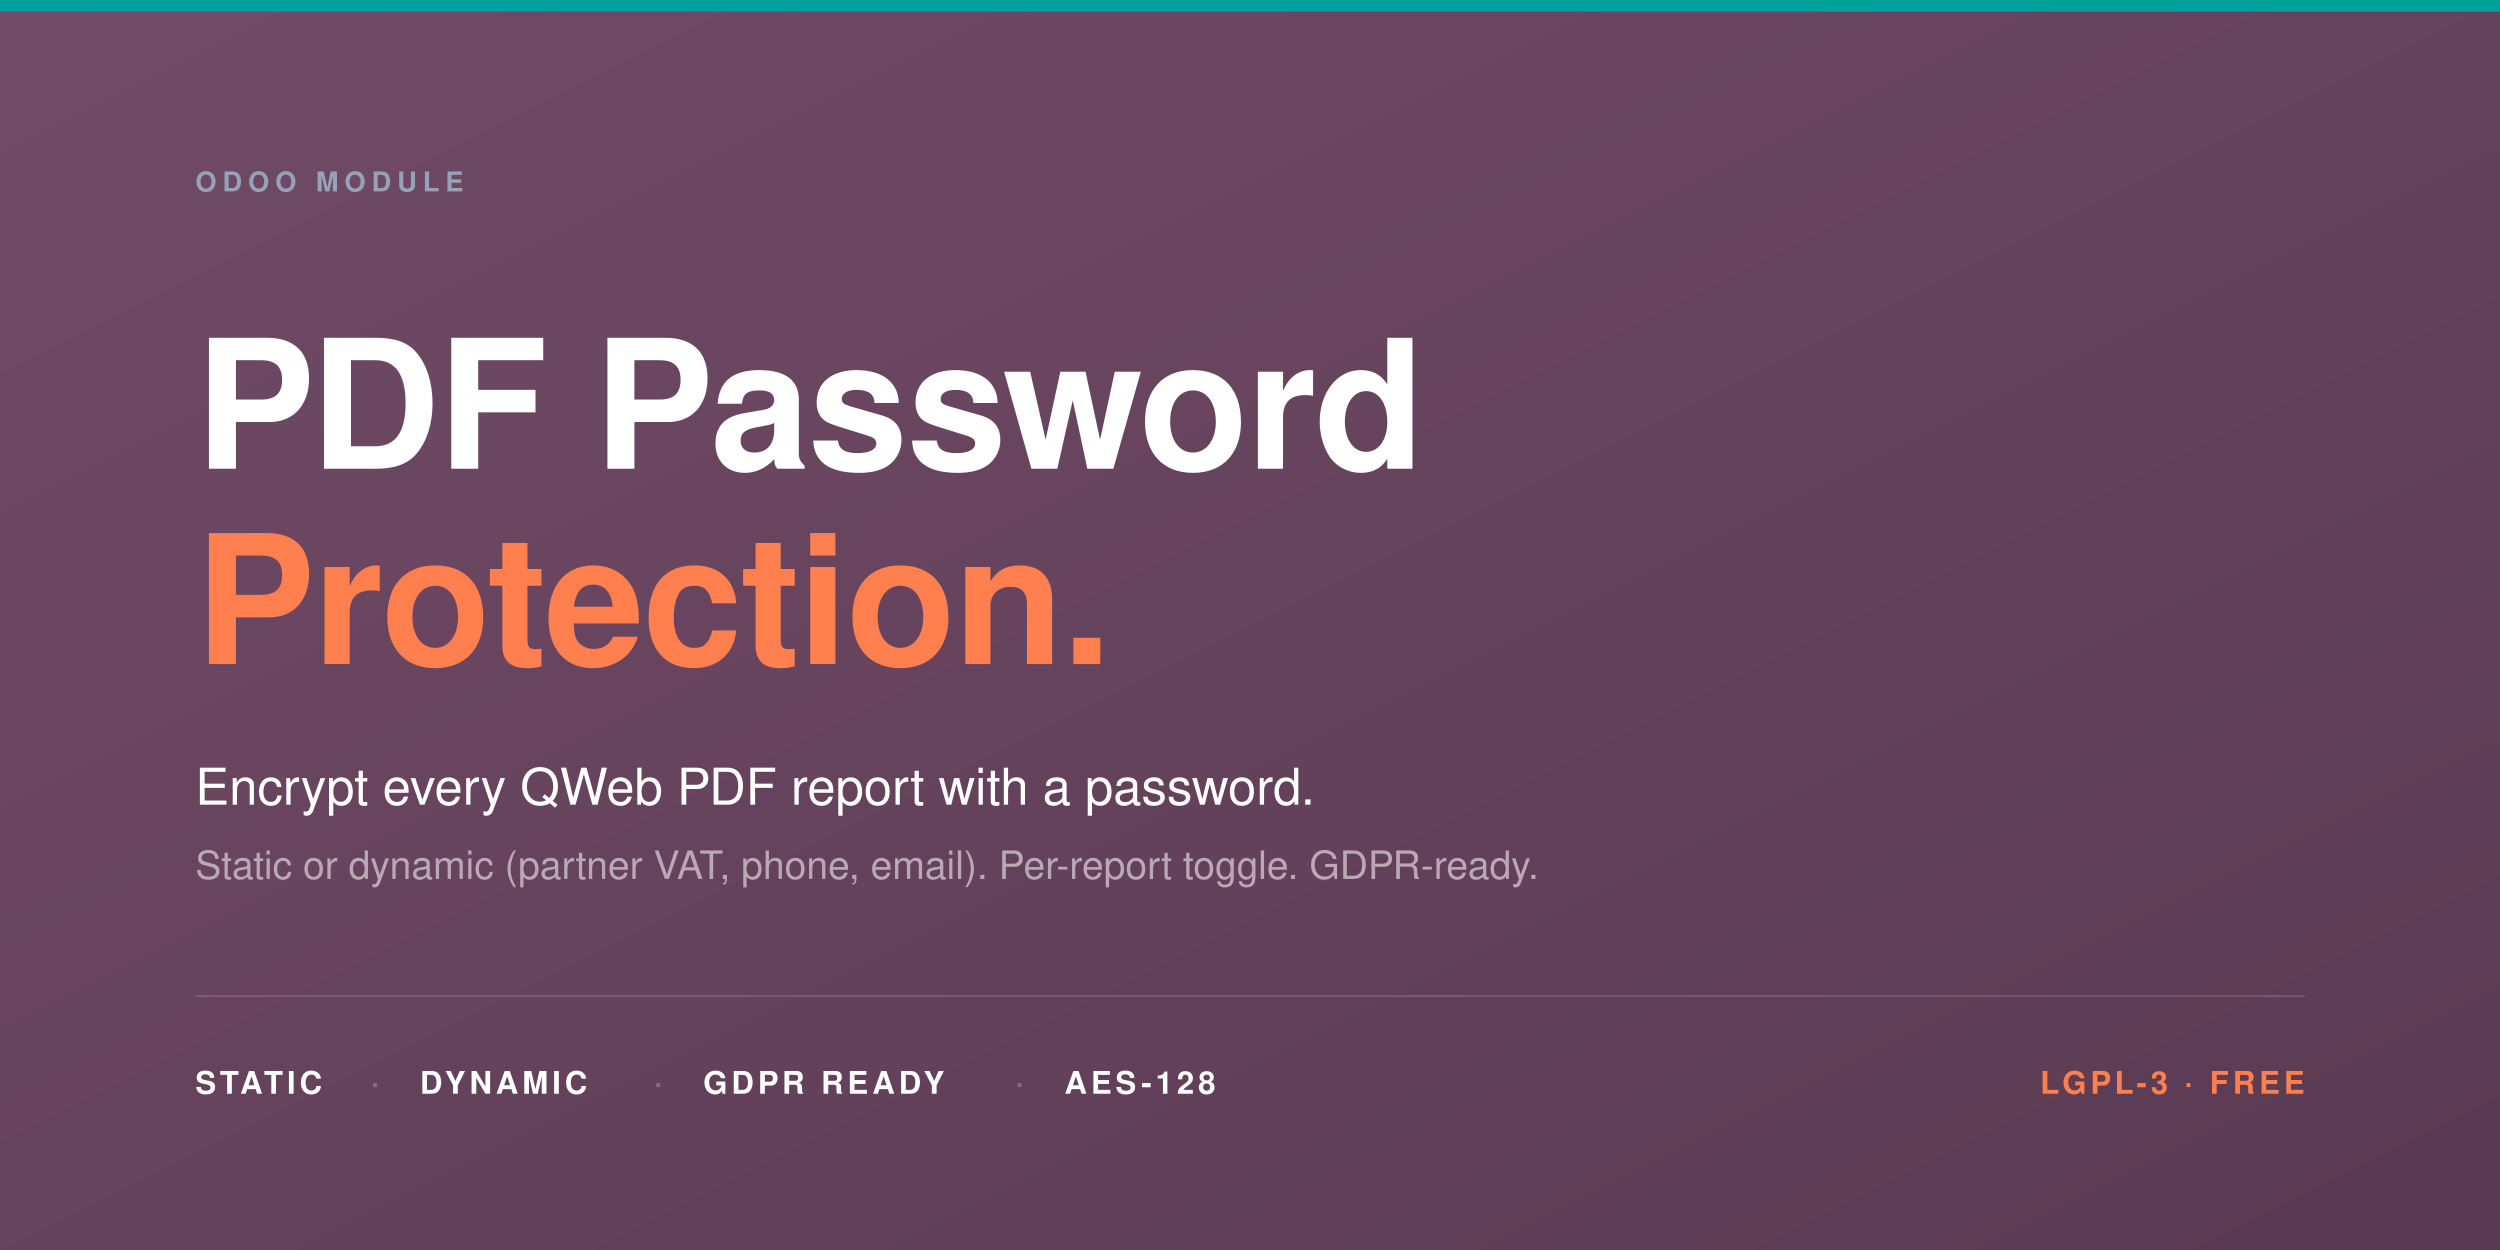
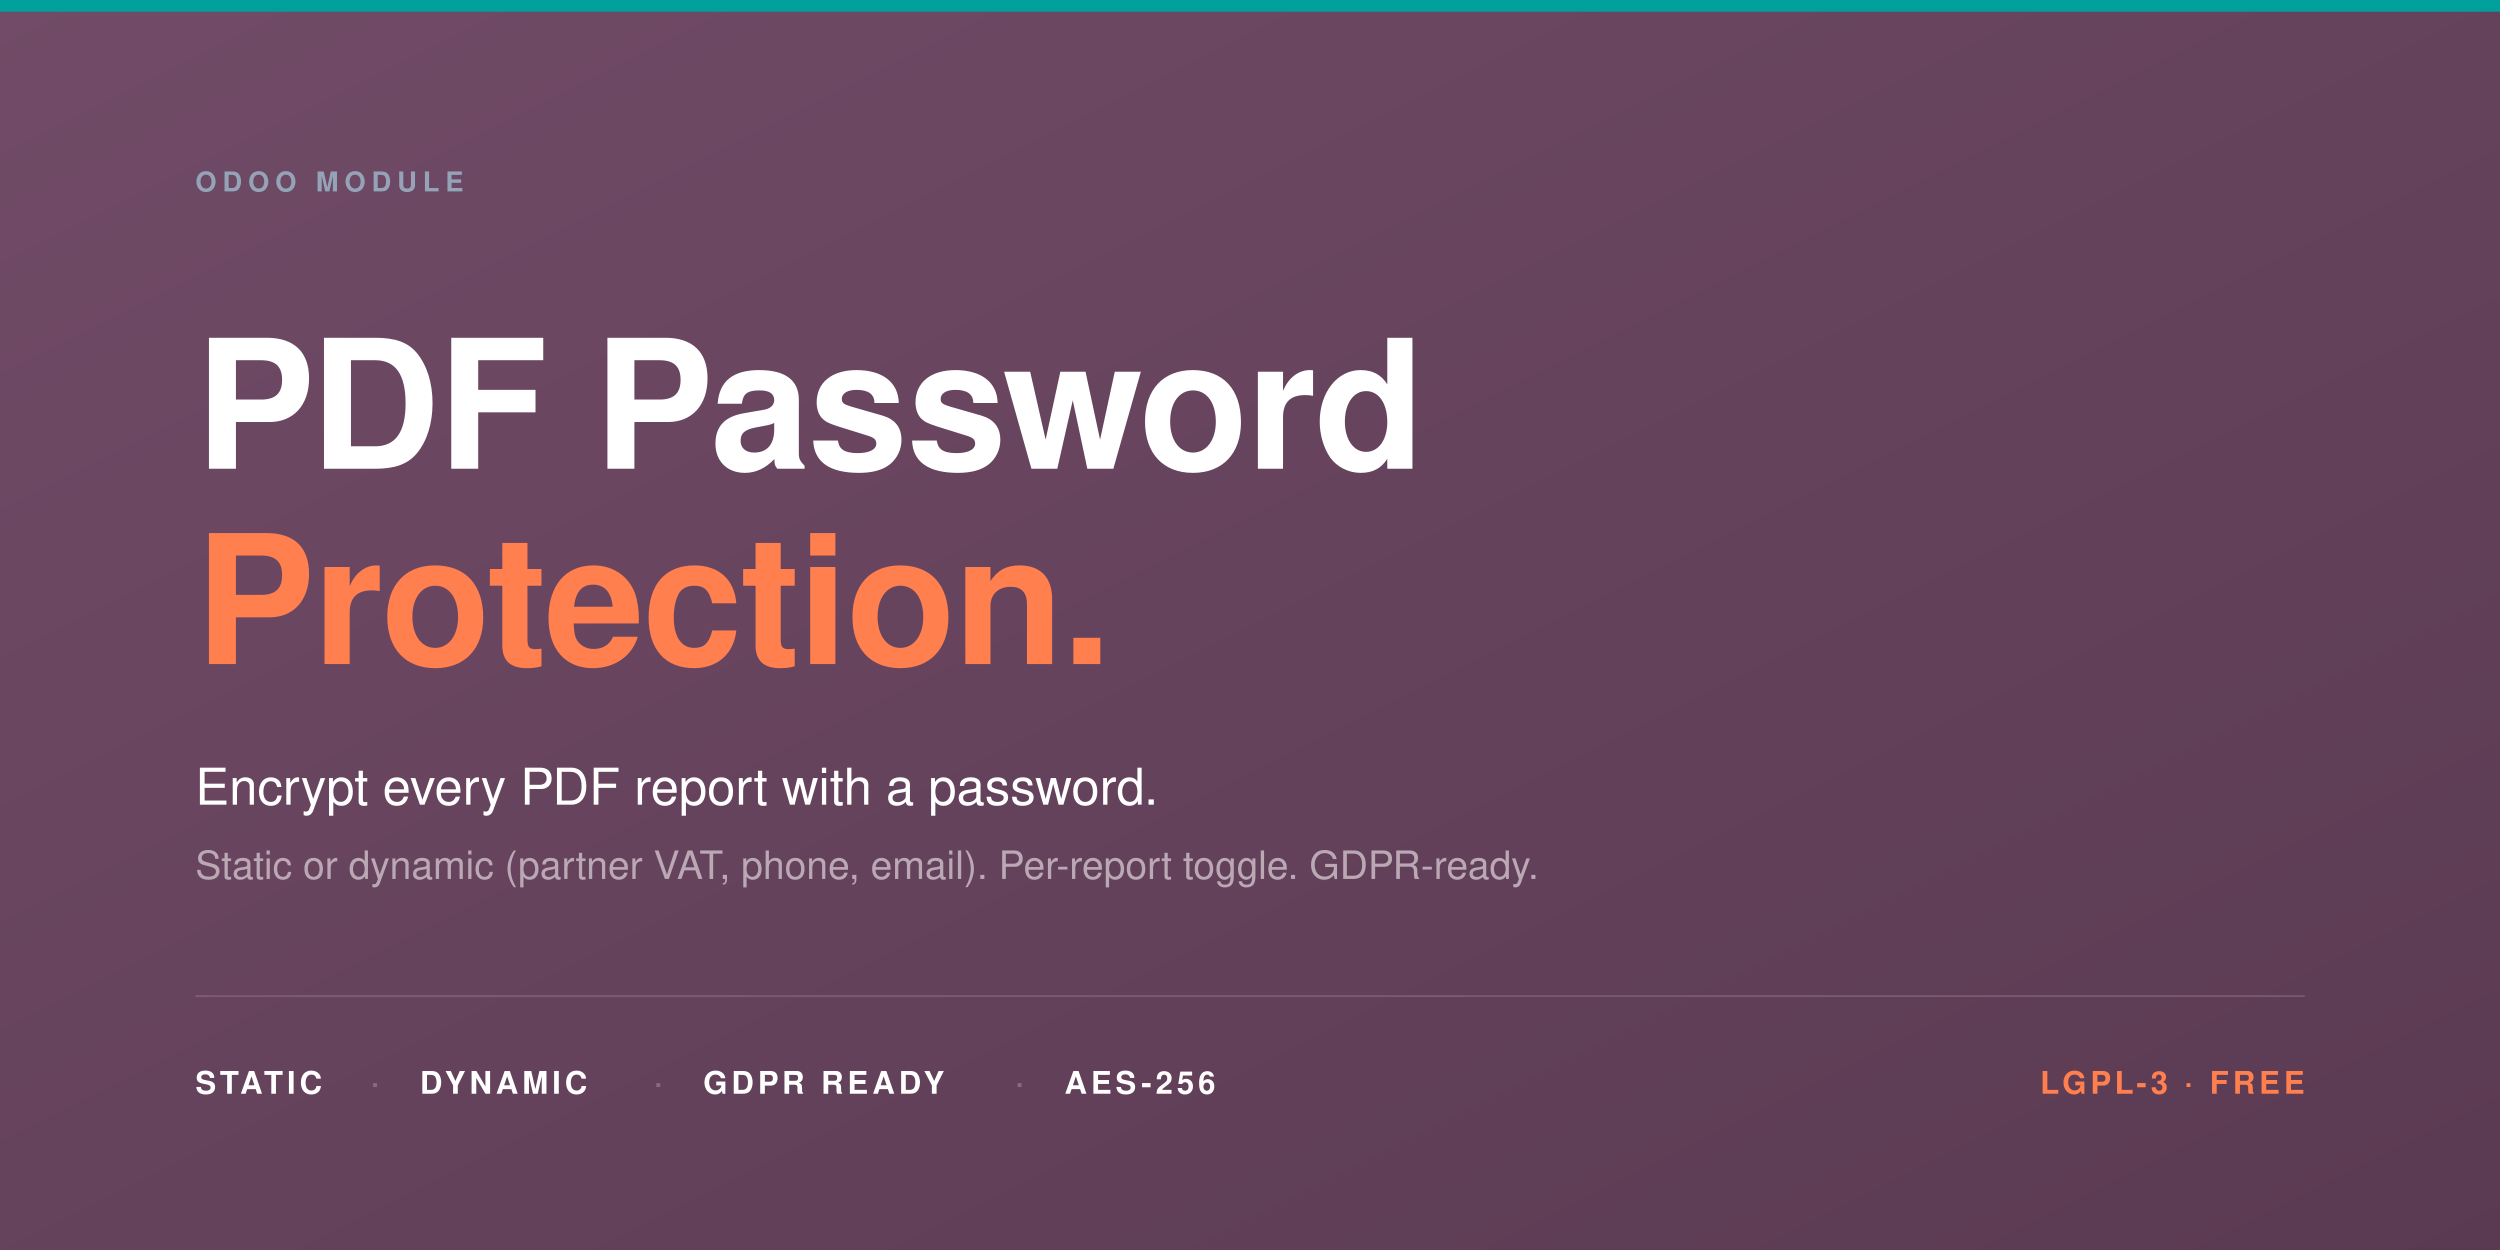
<svg xmlns="http://www.w3.org/2000/svg" width="1280" height="640" viewBox="0 0 1280 640" font-family="-apple-system, BlinkMacSystemFont, 'Segoe UI', Helvetica, Arial, sans-serif">
  <defs>
    <linearGradient id="bg" x1="0" y1="0" x2="1" y2="1">
      <stop offset="0%" stop-color="#714B67" />
      <stop offset="100%" stop-color="#5A3A52" />
    </linearGradient>
  </defs>
  <rect x="0" y="0" width="1280" height="640" fill="url(#bg)" />
  <rect x="0" y="0" width="1280" height="6" fill="#00A09D" />
  <text x="100" y="98" fill="#94A3B8" font-size="14" font-weight="700" letter-spacing="3">ODOO MODULE</text>
  <text x="100" y="240" fill="#FFFFFF" font-size="92" font-weight="800" letter-spacing="-1">PDF Password</text>
  <text x="100" y="340" fill="#FF7F4F" font-size="92" font-weight="800" letter-spacing="-1">Protection.</text>
-   <text x="100" y="412" fill="#FFFFFF" font-size="26" font-weight="500">Encrypt every QWeb PDF report with a password.</text>
+   <text x="100" y="412" fill="#FFFFFF" font-size="26" font-weight="500">Encrypt every PDF report with a password.</text>
  <text x="100" y="450" fill="#BBA8B5" font-size="20" font-weight="400">Static or dynamic (partner VAT, phone, email). Per-report toggle. GDPR-ready.</text>
  <line x1="100" y1="510" x2="1180" y2="510" stroke="#8A6A80" stroke-width="1" opacity="0.6" />
  <g font-size="16" font-weight="700" letter-spacing="2">
    <text x="100" y="560" fill="#FFFFFF">STATIC</text>
    <text x="190" y="560" fill="#8A6A80">·</text>
    <text x="215" y="560" fill="#FFFFFF">DYNAMIC</text>
    <text x="335" y="560" fill="#8A6A80">·</text>
    <text x="360" y="560" fill="#FFFFFF">GDPR READY</text>
    <text x="520" y="560" fill="#8A6A80">·</text>
-     <text x="545" y="560" fill="#FFFFFF">AES-128</text>
+     <text x="545" y="560" fill="#FFFFFF">AES-256</text>
  </g>
  <g font-size="16" font-weight="700" letter-spacing="2">
    <text x="1180" y="560" fill="#FF7F4F" text-anchor="end">LGPL-3 · FREE</text>
  </g>
</svg>
